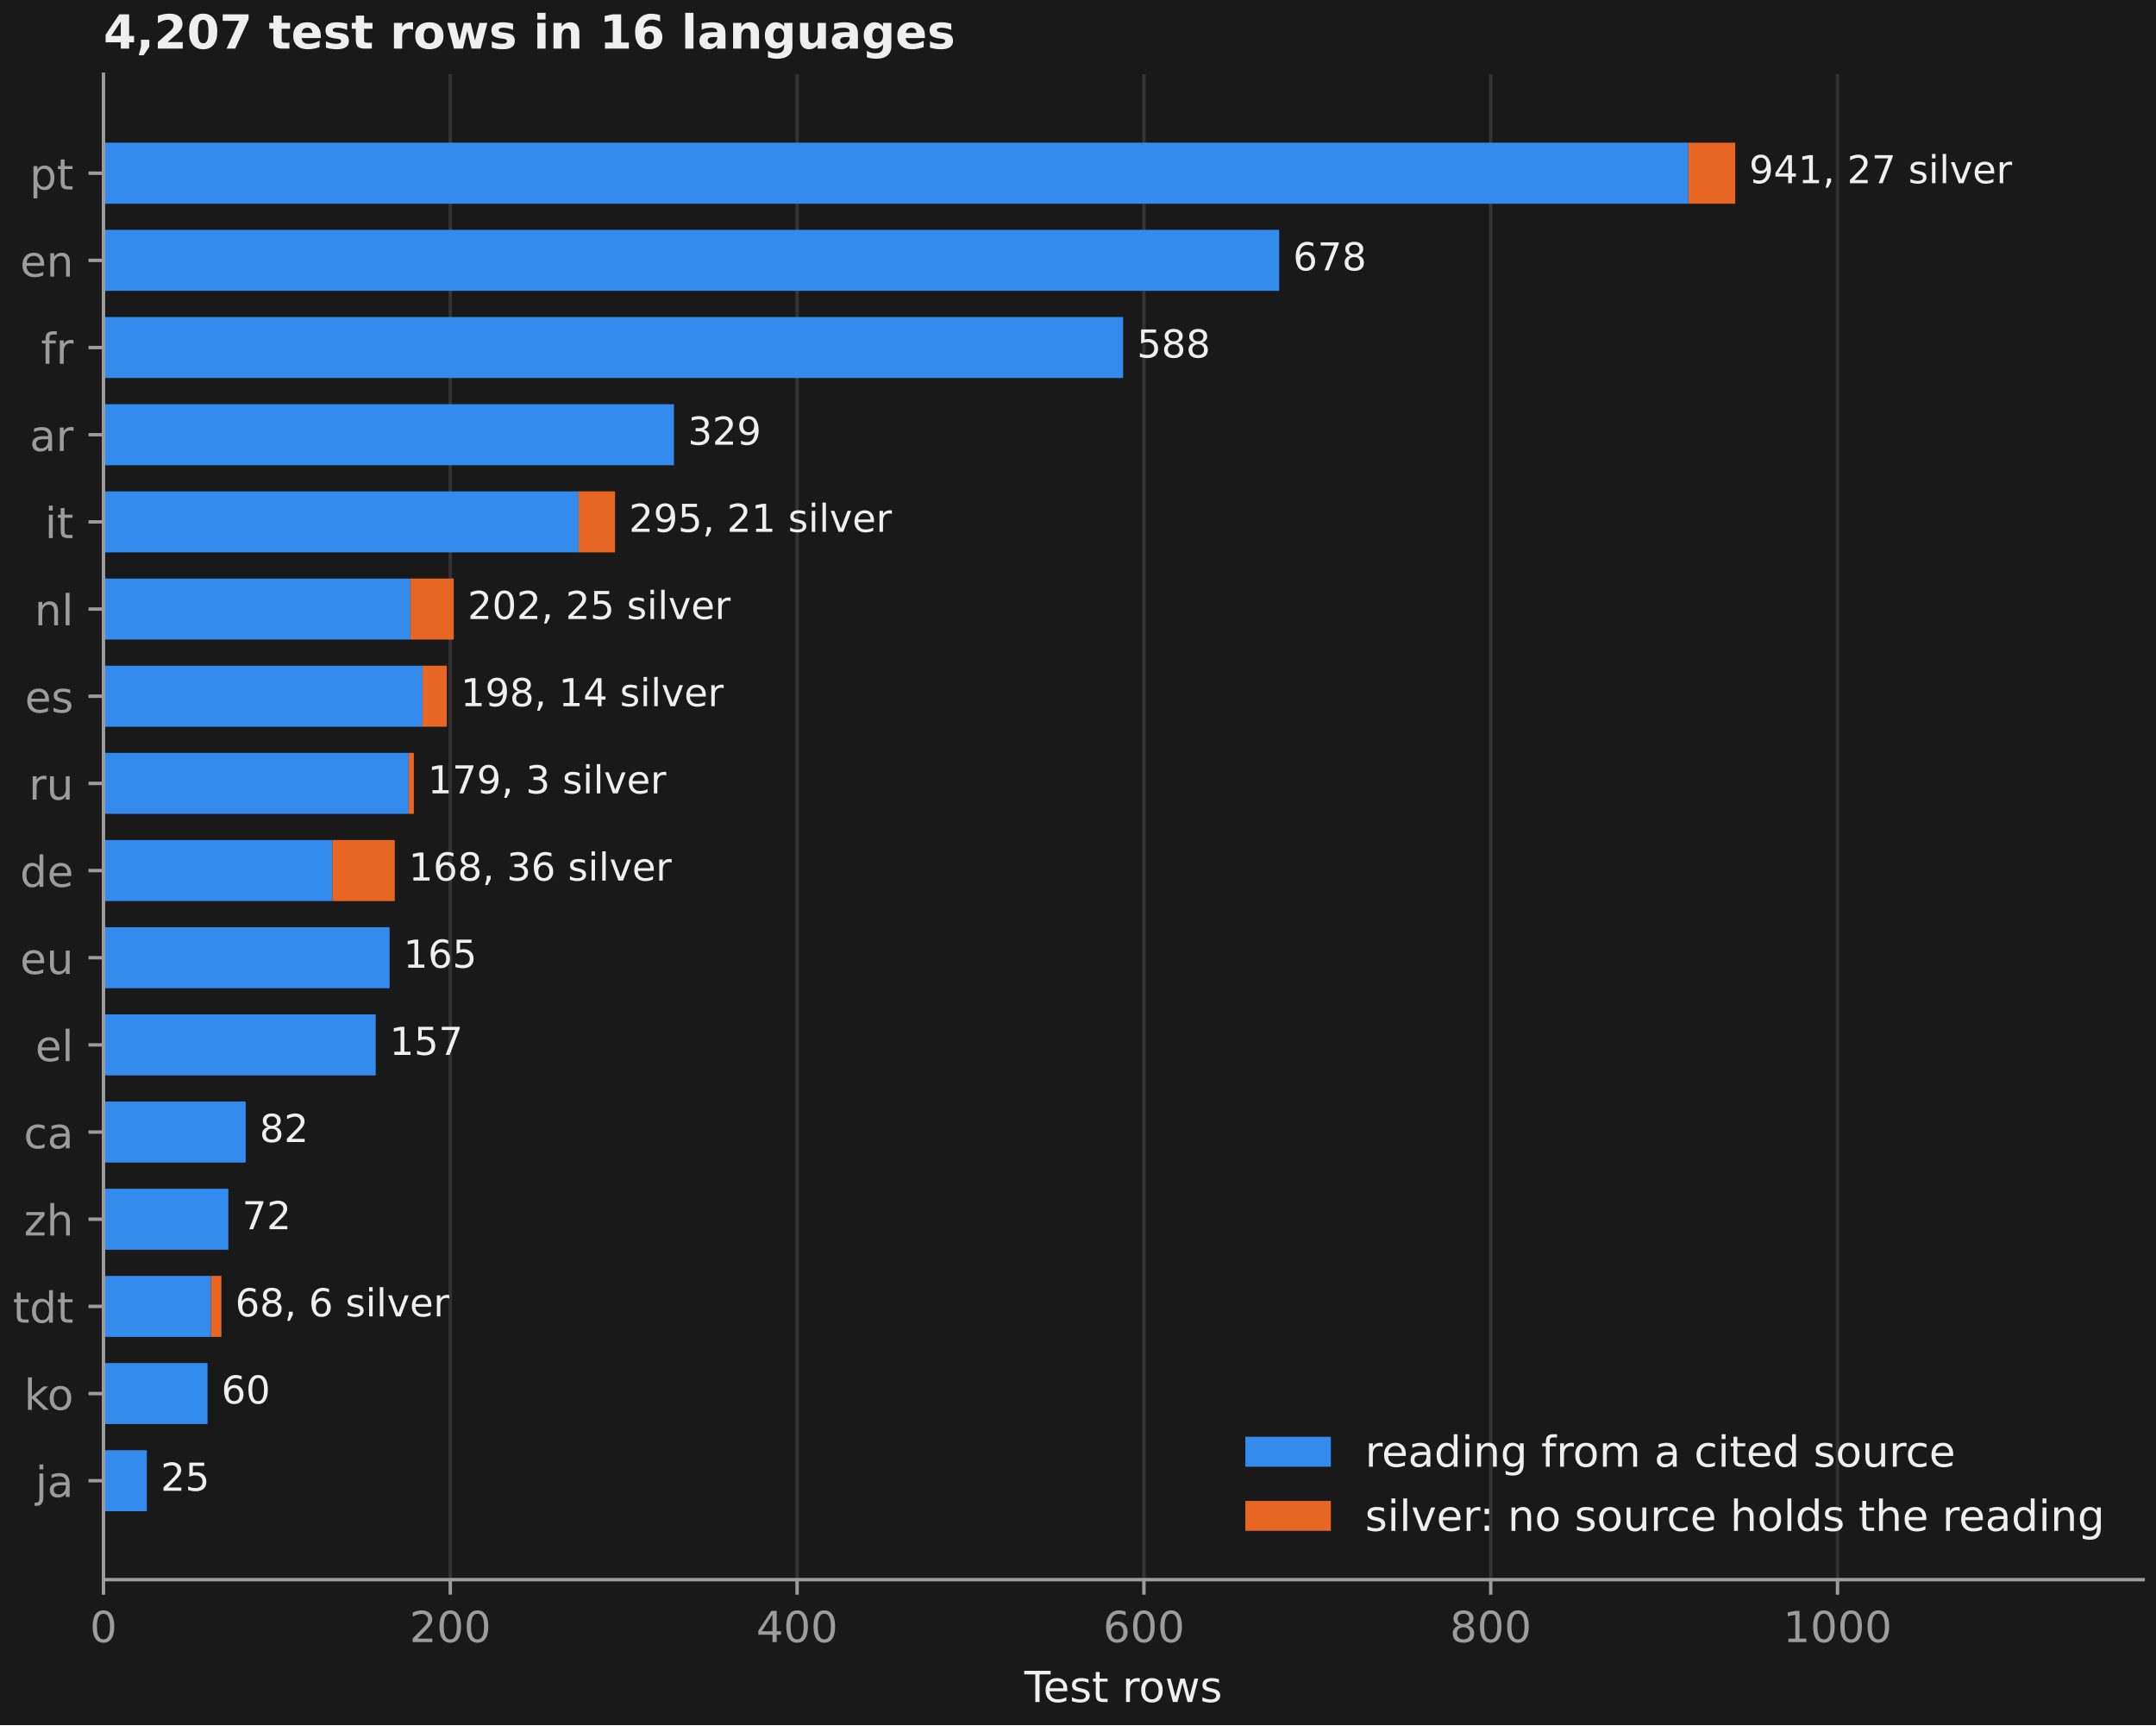
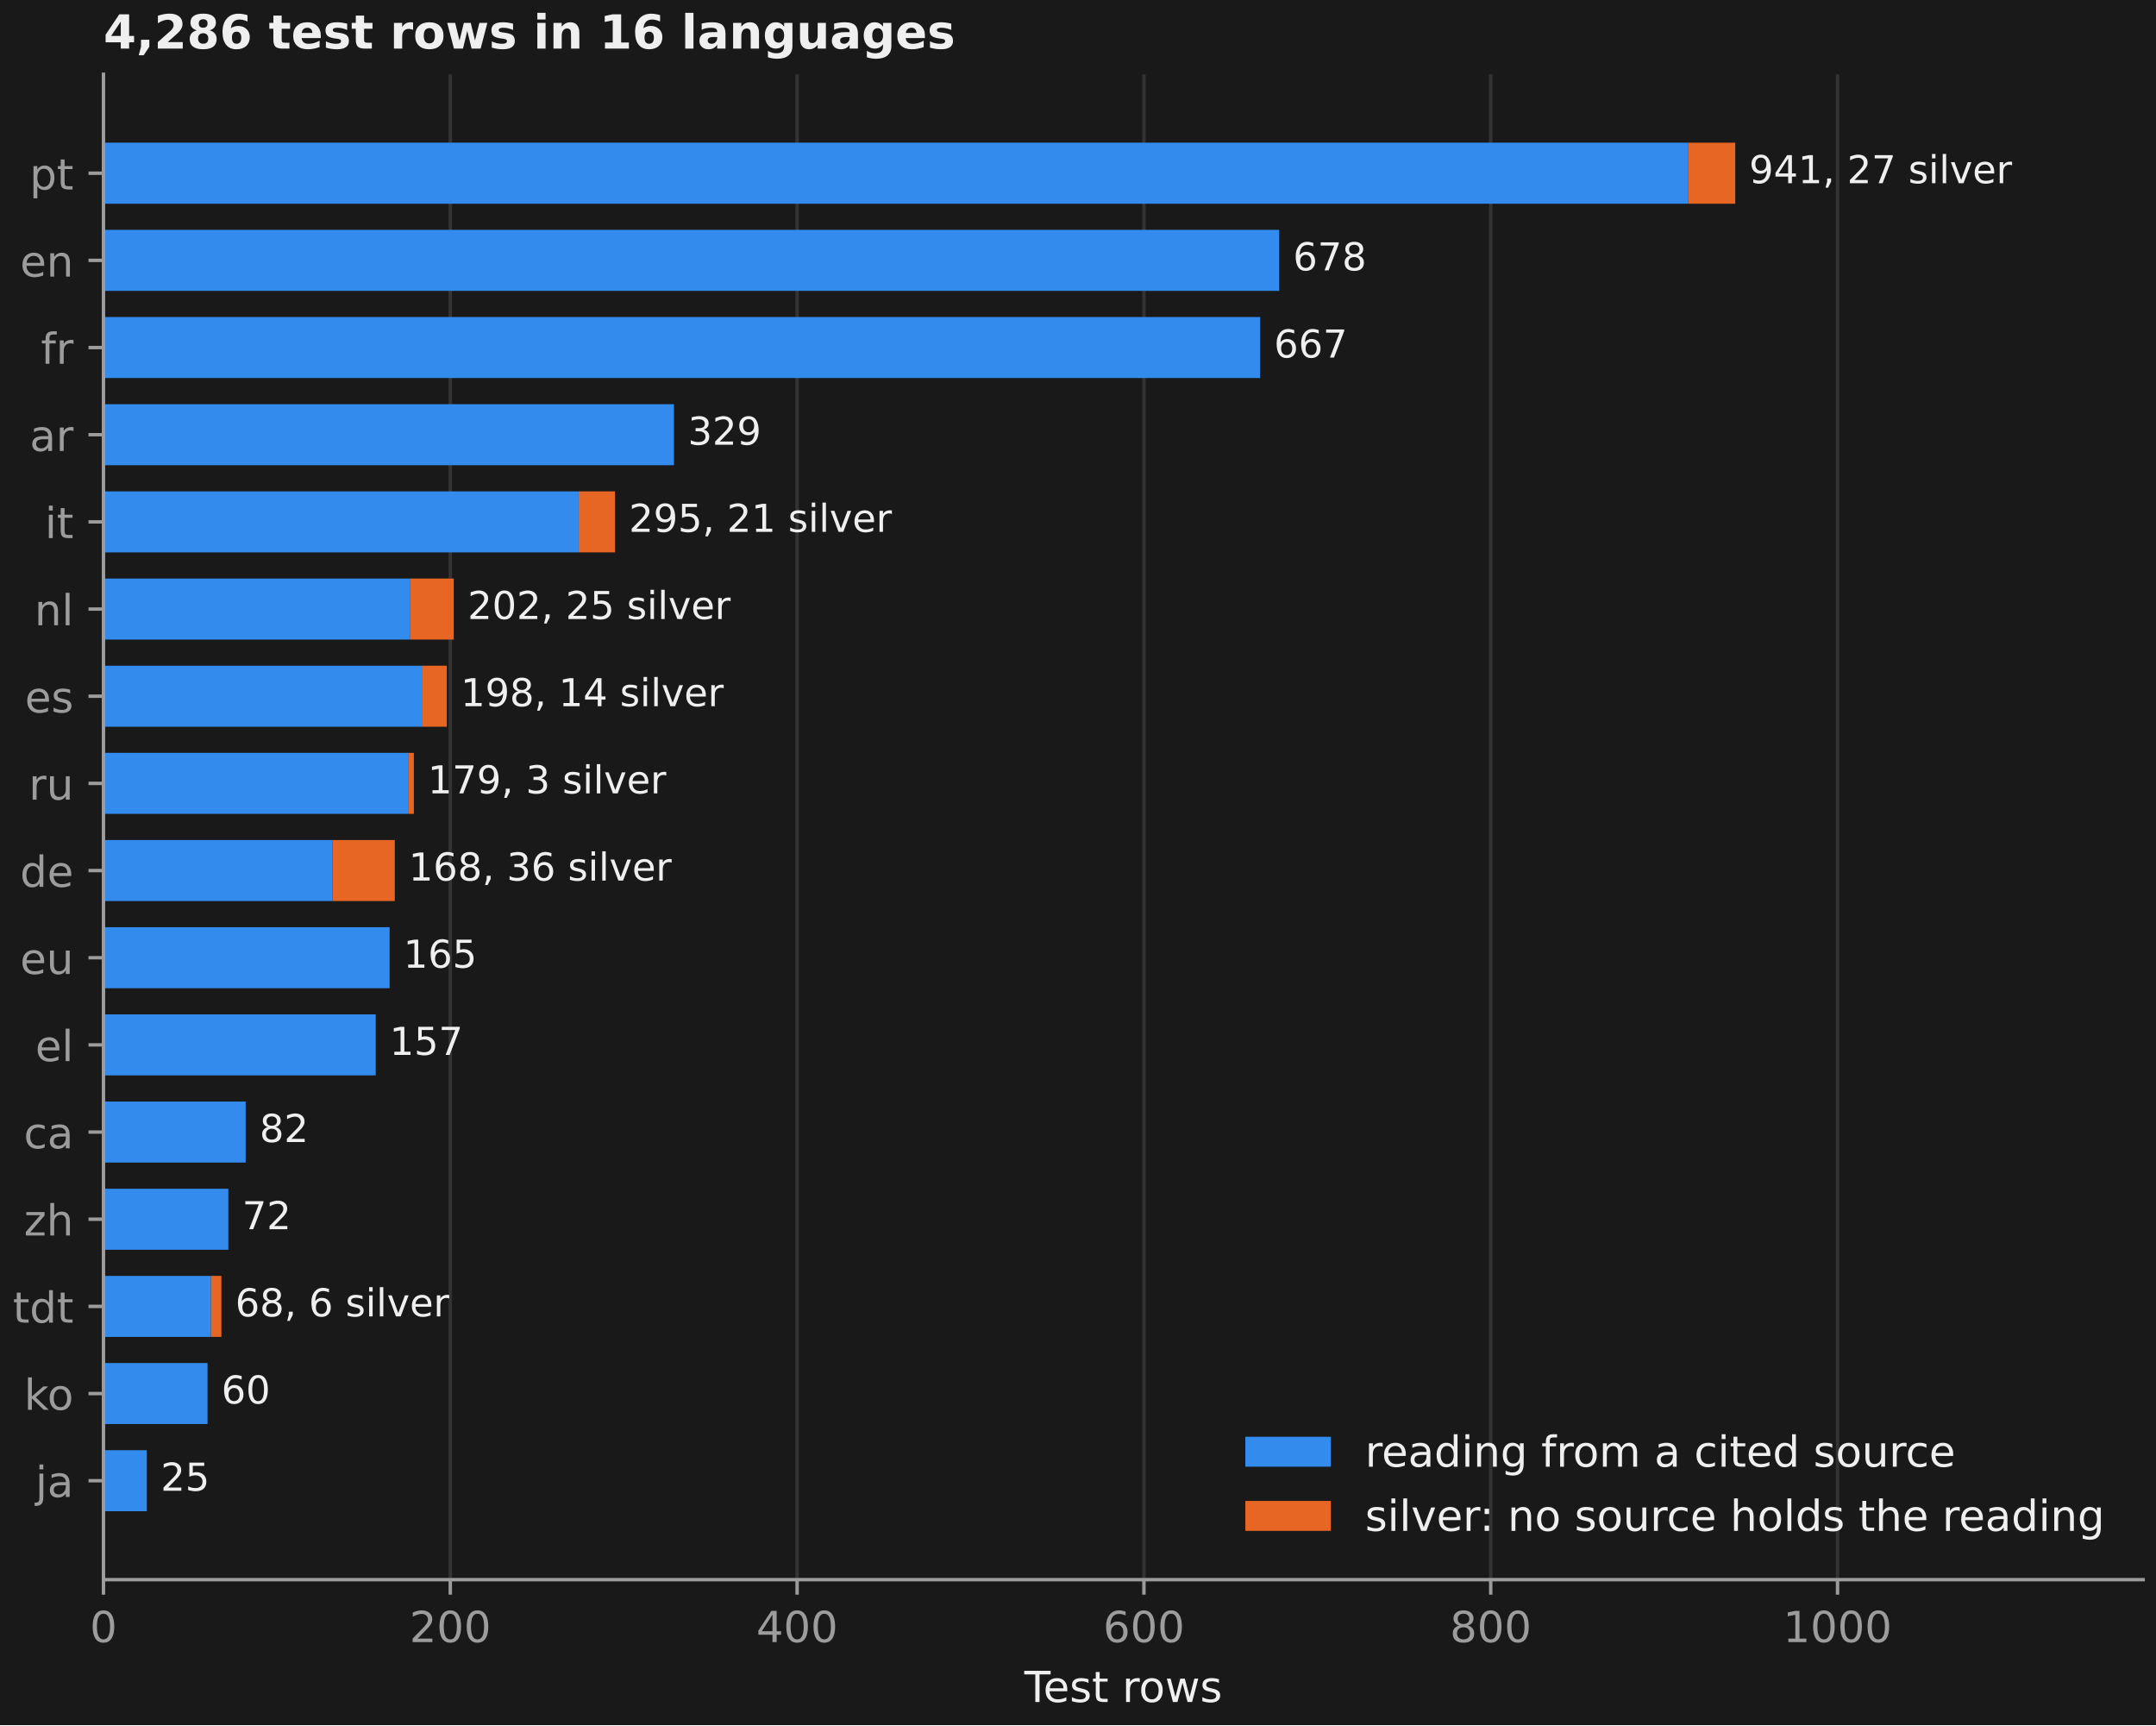
<svg xmlns="http://www.w3.org/2000/svg" xmlns:xlink="http://www.w3.org/1999/xlink" width="504pt" height="403.2pt" viewBox="0 0 504 403.2" version="1.1">
  <defs>
    <style type="text/css">*{stroke-linejoin: round; stroke-linecap: butt}</style>
  </defs>
  <g id="figure_1">
    <g id="patch_1">
      <path d="M 0 403.2  L 504 403.2  L 504 0  L 0 0  z " style="fill: #191919" />
    </g>
    <g id="axes_1">
      <g id="patch_2">
        <path d="M 24.189 369.2  L 501 369.2  L 501 17.359  L 24.189 17.359  z " style="fill: #191919" />
      </g>
      <g id="matplotlib.axis_1">
        <g id="xtick_1">
          <g id="line2d_1">
            <path d="M 24.189 369.2  L 24.189 17.359  " clip-path="url(#paf723ce318)" style="fill: none; stroke: #333333; stroke-width: 0.8; stroke-linecap: square" />
          </g>
          <g id="line2d_2">
            <defs>
              <path id="mc3cc2e16f8" d="M 0 0  L 0 3.5  " style="stroke: #9c9c9c; stroke-width: 0.8" />
            </defs>
            <g>
              <use xlink:href="#mc3cc2e16f8" x="24.189" y="369.2" style="fill: #9c9c9c; stroke: #9c9c9c; stroke-width: 0.8" />
            </g>
          </g>
          <g id="text_1">
            <text style="font-size: 10px; font-family: 'DejaVu Sans', 'Bitstream Vera Sans', 'Computer Modern Sans Serif', 'Lucida Grande', 'Verdana', 'Geneva', 'Lucid', 'Arial', 'Helvetica', 'Avant Garde', sans-serif; text-anchor: middle; fill: #9c9c9c" x="24.189" y="383.797" transform="rotate(-0 24.1893 383.7974)">0</text>
          </g>
        </g>
        <g id="xtick_2">
          <g id="line2d_3">
            <path d="M 105.262 369.2  L 105.262 17.359  " clip-path="url(#paf723ce318)" style="fill: none; stroke: #333333; stroke-width: 0.8; stroke-linecap: square" />
          </g>
          <g id="line2d_4">
            <g>
              <use xlink:href="#mc3cc2e16f8" x="105.262" y="369.2" style="fill: #9c9c9c; stroke: #9c9c9c; stroke-width: 0.8" />
            </g>
          </g>
          <g id="text_2">
            <text style="font-size: 10px; font-family: 'DejaVu Sans', 'Bitstream Vera Sans', 'Computer Modern Sans Serif', 'Lucida Grande', 'Verdana', 'Geneva', 'Lucid', 'Arial', 'Helvetica', 'Avant Garde', sans-serif; text-anchor: middle; fill: #9c9c9c" x="105.262" y="383.797" transform="rotate(-0 105.2623 383.7974)">200</text>
          </g>
        </g>
        <g id="xtick_3">
          <g id="line2d_5">
            <path d="M 186.335 369.2  L 186.335 17.359  " clip-path="url(#paf723ce318)" style="fill: none; stroke: #333333; stroke-width: 0.8; stroke-linecap: square" />
          </g>
          <g id="line2d_6">
            <g>
              <use xlink:href="#mc3cc2e16f8" x="186.335" y="369.2" style="fill: #9c9c9c; stroke: #9c9c9c; stroke-width: 0.8" />
            </g>
          </g>
          <g id="text_3">
            <text style="font-size: 10px; font-family: 'DejaVu Sans', 'Bitstream Vera Sans', 'Computer Modern Sans Serif', 'Lucida Grande', 'Verdana', 'Geneva', 'Lucid', 'Arial', 'Helvetica', 'Avant Garde', sans-serif; text-anchor: middle; fill: #9c9c9c" x="186.335" y="383.797" transform="rotate(-0 186.3353 383.7974)">400</text>
          </g>
        </g>
        <g id="xtick_4">
          <g id="line2d_7">
            <path d="M 267.408 369.2  L 267.408 17.359  " clip-path="url(#paf723ce318)" style="fill: none; stroke: #333333; stroke-width: 0.8; stroke-linecap: square" />
          </g>
          <g id="line2d_8">
            <g>
              <use xlink:href="#mc3cc2e16f8" x="267.408" y="369.2" style="fill: #9c9c9c; stroke: #9c9c9c; stroke-width: 0.8" />
            </g>
          </g>
          <g id="text_4">
            <text style="font-size: 10px; font-family: 'DejaVu Sans', 'Bitstream Vera Sans', 'Computer Modern Sans Serif', 'Lucida Grande', 'Verdana', 'Geneva', 'Lucid', 'Arial', 'Helvetica', 'Avant Garde', sans-serif; text-anchor: middle; fill: #9c9c9c" x="267.408" y="383.797" transform="rotate(-0 267.4082 383.7974)">600</text>
          </g>
        </g>
        <g id="xtick_5">
          <g id="line2d_9">
            <path d="M 348.481 369.2  L 348.481 17.359  " clip-path="url(#paf723ce318)" style="fill: none; stroke: #333333; stroke-width: 0.8; stroke-linecap: square" />
          </g>
          <g id="line2d_10">
            <g>
              <use xlink:href="#mc3cc2e16f8" x="348.481" y="369.2" style="fill: #9c9c9c; stroke: #9c9c9c; stroke-width: 0.8" />
            </g>
          </g>
          <g id="text_5">
            <text style="font-size: 10px; font-family: 'DejaVu Sans', 'Bitstream Vera Sans', 'Computer Modern Sans Serif', 'Lucida Grande', 'Verdana', 'Geneva', 'Lucid', 'Arial', 'Helvetica', 'Avant Garde', sans-serif; text-anchor: middle; fill: #9c9c9c" x="348.481" y="383.797" transform="rotate(-0 348.4812 383.7974)">800</text>
          </g>
        </g>
        <g id="xtick_6">
          <g id="line2d_11">
            <path d="M 429.554 369.2  L 429.554 17.359  " clip-path="url(#paf723ce318)" style="fill: none; stroke: #333333; stroke-width: 0.8; stroke-linecap: square" />
          </g>
          <g id="line2d_12">
            <g>
              <use xlink:href="#mc3cc2e16f8" x="429.554" y="369.2" style="fill: #9c9c9c; stroke: #9c9c9c; stroke-width: 0.8" />
            </g>
          </g>
          <g id="text_6">
            <text style="font-size: 10px; font-family: 'DejaVu Sans', 'Bitstream Vera Sans', 'Computer Modern Sans Serif', 'Lucida Grande', 'Verdana', 'Geneva', 'Lucid', 'Arial', 'Helvetica', 'Avant Garde', sans-serif; text-anchor: middle; fill: #9c9c9c" x="429.554" y="383.797" transform="rotate(-0 429.5542 383.7974)">1000</text>
          </g>
        </g>
        <g id="text_7">
          <text style="font-size: 10px; font-family: 'DejaVu Sans', 'Bitstream Vera Sans', 'Computer Modern Sans Serif', 'Lucida Grande', 'Verdana', 'Geneva', 'Lucid', 'Arial', 'Helvetica', 'Avant Garde', sans-serif; text-anchor: middle; fill: #efefef" x="262.595" y="397.797" transform="rotate(-0 262.5945 397.7974)">Test rows</text>
        </g>
      </g>
      <g id="matplotlib.axis_2">
        <g id="ytick_1">
          <g id="line2d_13">
            <defs>
              <path id="m61c7a5ba7b" d="M 0 0  L -3.5 0  " style="stroke: #9c9c9c; stroke-width: 0.8" />
            </defs>
            <g>
              <use xlink:href="#m61c7a5ba7b" x="24.189" y="346.076" style="fill: #9c9c9c; stroke: #9c9c9c; stroke-width: 0.8" />
            </g>
          </g>
          <g id="text_8">
            <text style="font-size: 10px; font-family: 'DejaVu Sans', 'Bitstream Vera Sans', 'Computer Modern Sans Serif', 'Lucida Grande', 'Verdana', 'Geneva', 'Lucid', 'Arial', 'Helvetica', 'Avant Garde', sans-serif; text-anchor: end; fill: #9c9c9c" x="17.189" y="349.876" transform="rotate(-0 17.1893 349.8757)">ja</text>
          </g>
        </g>
        <g id="ytick_2">
          <g id="line2d_14">
            <g>
              <use xlink:href="#m61c7a5ba7b" x="24.189" y="325.703" style="fill: #9c9c9c; stroke: #9c9c9c; stroke-width: 0.8" />
            </g>
          </g>
          <g id="text_9">
            <text style="font-size: 10px; font-family: 'DejaVu Sans', 'Bitstream Vera Sans', 'Computer Modern Sans Serif', 'Lucida Grande', 'Verdana', 'Geneva', 'Lucid', 'Arial', 'Helvetica', 'Avant Garde', sans-serif; text-anchor: end; fill: #9c9c9c" x="17.189" y="329.503" transform="rotate(-0 17.1893 329.5027)">ko</text>
          </g>
        </g>
        <g id="ytick_3">
          <g id="line2d_15">
            <g>
              <use xlink:href="#m61c7a5ba7b" x="24.189" y="305.33" style="fill: #9c9c9c; stroke: #9c9c9c; stroke-width: 0.8" />
            </g>
          </g>
          <g id="text_10">
            <text style="font-size: 10px; font-family: 'DejaVu Sans', 'Bitstream Vera Sans', 'Computer Modern Sans Serif', 'Lucida Grande', 'Verdana', 'Geneva', 'Lucid', 'Arial', 'Helvetica', 'Avant Garde', sans-serif; text-anchor: end; fill: #9c9c9c" x="17.189" y="309.13" transform="rotate(-0 17.1893 309.1297)">tdt</text>
          </g>
        </g>
        <g id="ytick_4">
          <g id="line2d_16">
            <g>
              <use xlink:href="#m61c7a5ba7b" x="24.189" y="284.958" style="fill: #9c9c9c; stroke: #9c9c9c; stroke-width: 0.8" />
            </g>
          </g>
          <g id="text_11">
            <text style="font-size: 10px; font-family: 'DejaVu Sans', 'Bitstream Vera Sans', 'Computer Modern Sans Serif', 'Lucida Grande', 'Verdana', 'Geneva', 'Lucid', 'Arial', 'Helvetica', 'Avant Garde', sans-serif; text-anchor: end; fill: #9c9c9c" x="17.189" y="288.757" transform="rotate(-0 17.1893 288.7567)">zh</text>
          </g>
        </g>
        <g id="ytick_5">
          <g id="line2d_17">
            <g>
              <use xlink:href="#m61c7a5ba7b" x="24.189" y="264.585" style="fill: #9c9c9c; stroke: #9c9c9c; stroke-width: 0.8" />
            </g>
          </g>
          <g id="text_12">
            <text style="font-size: 10px; font-family: 'DejaVu Sans', 'Bitstream Vera Sans', 'Computer Modern Sans Serif', 'Lucida Grande', 'Verdana', 'Geneva', 'Lucid', 'Arial', 'Helvetica', 'Avant Garde', sans-serif; text-anchor: end; fill: #9c9c9c" x="17.189" y="268.383" transform="rotate(-0 17.1893 268.3834)">ca</text>
          </g>
        </g>
        <g id="ytick_6">
          <g id="line2d_18">
            <g>
              <use xlink:href="#m61c7a5ba7b" x="24.189" y="244.212" style="fill: #9c9c9c; stroke: #9c9c9c; stroke-width: 0.8" />
            </g>
          </g>
          <g id="text_13">
            <text style="font-size: 10px; font-family: 'DejaVu Sans', 'Bitstream Vera Sans', 'Computer Modern Sans Serif', 'Lucida Grande', 'Verdana', 'Geneva', 'Lucid', 'Arial', 'Helvetica', 'Avant Garde', sans-serif; text-anchor: end; fill: #9c9c9c" x="17.189" y="248.011" transform="rotate(-0 17.1893 248.0108)">el</text>
          </g>
        </g>
        <g id="ytick_7">
          <g id="line2d_19">
            <g>
              <use xlink:href="#m61c7a5ba7b" x="24.189" y="223.839" style="fill: #9c9c9c; stroke: #9c9c9c; stroke-width: 0.8" />
            </g>
          </g>
          <g id="text_14">
            <text style="font-size: 10px; font-family: 'DejaVu Sans', 'Bitstream Vera Sans', 'Computer Modern Sans Serif', 'Lucida Grande', 'Verdana', 'Geneva', 'Lucid', 'Arial', 'Helvetica', 'Avant Garde', sans-serif; text-anchor: end; fill: #9c9c9c" x="17.189" y="227.637" transform="rotate(-0 17.1893 227.6374)">eu</text>
          </g>
        </g>
        <g id="ytick_8">
          <g id="line2d_20">
            <g>
              <use xlink:href="#m61c7a5ba7b" x="24.189" y="203.466" style="fill: #9c9c9c; stroke: #9c9c9c; stroke-width: 0.8" />
            </g>
          </g>
          <g id="text_15">
            <text style="font-size: 10px; font-family: 'DejaVu Sans', 'Bitstream Vera Sans', 'Computer Modern Sans Serif', 'Lucida Grande', 'Verdana', 'Geneva', 'Lucid', 'Arial', 'Helvetica', 'Avant Garde', sans-serif; text-anchor: end; fill: #9c9c9c" x="17.189" y="207.265" transform="rotate(-0 17.1893 207.2648)">de</text>
          </g>
        </g>
        <g id="ytick_9">
          <g id="line2d_21">
            <g>
              <use xlink:href="#m61c7a5ba7b" x="24.189" y="183.093" style="fill: #9c9c9c; stroke: #9c9c9c; stroke-width: 0.8" />
            </g>
          </g>
          <g id="text_16">
            <text style="font-size: 10px; font-family: 'DejaVu Sans', 'Bitstream Vera Sans', 'Computer Modern Sans Serif', 'Lucida Grande', 'Verdana', 'Geneva', 'Lucid', 'Arial', 'Helvetica', 'Avant Garde', sans-serif; text-anchor: end; fill: #9c9c9c" x="17.189" y="186.891" transform="rotate(-0 17.1893 186.8915)">ru</text>
          </g>
        </g>
        <g id="ytick_10">
          <g id="line2d_22">
            <g>
              <use xlink:href="#m61c7a5ba7b" x="24.189" y="162.72" style="fill: #9c9c9c; stroke: #9c9c9c; stroke-width: 0.8" />
            </g>
          </g>
          <g id="text_17">
            <text style="font-size: 10px; font-family: 'DejaVu Sans', 'Bitstream Vera Sans', 'Computer Modern Sans Serif', 'Lucida Grande', 'Verdana', 'Geneva', 'Lucid', 'Arial', 'Helvetica', 'Avant Garde', sans-serif; text-anchor: end; fill: #9c9c9c" x="17.189" y="166.519" transform="rotate(-0 17.1893 166.5185)">es</text>
          </g>
        </g>
        <g id="ytick_11">
          <g id="line2d_23">
            <g>
              <use xlink:href="#m61c7a5ba7b" x="24.189" y="142.347" style="fill: #9c9c9c; stroke: #9c9c9c; stroke-width: 0.8" />
            </g>
          </g>
          <g id="text_18">
            <text style="font-size: 10px; font-family: 'DejaVu Sans', 'Bitstream Vera Sans', 'Computer Modern Sans Serif', 'Lucida Grande', 'Verdana', 'Geneva', 'Lucid', 'Arial', 'Helvetica', 'Avant Garde', sans-serif; text-anchor: end; fill: #9c9c9c" x="17.189" y="146.146" transform="rotate(-0 17.1893 146.1459)">nl</text>
          </g>
        </g>
        <g id="ytick_12">
          <g id="line2d_24">
            <g>
              <use xlink:href="#m61c7a5ba7b" x="24.189" y="121.974" style="fill: #9c9c9c; stroke: #9c9c9c; stroke-width: 0.8" />
            </g>
          </g>
          <g id="text_19">
            <text style="font-size: 10px; font-family: 'DejaVu Sans', 'Bitstream Vera Sans', 'Computer Modern Sans Serif', 'Lucida Grande', 'Verdana', 'Geneva', 'Lucid', 'Arial', 'Helvetica', 'Avant Garde', sans-serif; text-anchor: end; fill: #9c9c9c" x="17.189" y="125.773" transform="rotate(-0 17.1893 125.773)">it</text>
          </g>
        </g>
        <g id="ytick_13">
          <g id="line2d_25">
            <g>
              <use xlink:href="#m61c7a5ba7b" x="24.189" y="101.601" style="fill: #9c9c9c; stroke: #9c9c9c; stroke-width: 0.8" />
            </g>
          </g>
          <g id="text_20">
            <text style="font-size: 10px; font-family: 'DejaVu Sans', 'Bitstream Vera Sans', 'Computer Modern Sans Serif', 'Lucida Grande', 'Verdana', 'Geneva', 'Lucid', 'Arial', 'Helvetica', 'Avant Garde', sans-serif; text-anchor: end; fill: #9c9c9c" x="17.189" y="105.4" transform="rotate(-0 17.1893 105.3996)">ar</text>
          </g>
        </g>
        <g id="ytick_14">
          <g id="line2d_26">
            <g>
              <use xlink:href="#m61c7a5ba7b" x="24.189" y="81.228" style="fill: #9c9c9c; stroke: #9c9c9c; stroke-width: 0.8" />
            </g>
          </g>
          <g id="text_21">
            <text style="font-size: 10px; font-family: 'DejaVu Sans', 'Bitstream Vera Sans', 'Computer Modern Sans Serif', 'Lucida Grande', 'Verdana', 'Geneva', 'Lucid', 'Arial', 'Helvetica', 'Avant Garde', sans-serif; text-anchor: end; fill: #9c9c9c" x="17.189" y="85.027" transform="rotate(-0 17.1893 85.02701)">fr</text>
          </g>
        </g>
        <g id="ytick_15">
          <g id="line2d_27">
            <g>
              <use xlink:href="#m61c7a5ba7b" x="24.189" y="60.855" style="fill: #9c9c9c; stroke: #9c9c9c; stroke-width: 0.8" />
            </g>
          </g>
          <g id="text_22">
            <text style="font-size: 10px; font-family: 'DejaVu Sans', 'Bitstream Vera Sans', 'Computer Modern Sans Serif', 'Lucida Grande', 'Verdana', 'Geneva', 'Lucid', 'Arial', 'Helvetica', 'Avant Garde', sans-serif; text-anchor: end; fill: #9c9c9c" x="17.189" y="64.654" transform="rotate(-0 17.1893 64.65365)">en</text>
          </g>
        </g>
        <g id="ytick_16">
          <g id="line2d_28">
            <g>
              <use xlink:href="#m61c7a5ba7b" x="24.189" y="40.482" style="fill: #9c9c9c; stroke: #9c9c9c; stroke-width: 0.8" />
            </g>
          </g>
          <g id="text_23">
            <text style="font-size: 10px; font-family: 'DejaVu Sans', 'Bitstream Vera Sans', 'Computer Modern Sans Serif', 'Lucida Grande', 'Verdana', 'Geneva', 'Lucid', 'Arial', 'Helvetica', 'Avant Garde', sans-serif; text-anchor: end; fill: #9c9c9c" x="17.189" y="44.281" transform="rotate(-0 17.1893 44.28067)">pt</text>
          </g>
        </g>
      </g>
      <g id="patch_3">
        <path d="M 24.189 353.207  L 34.323 353.207  L 34.323 338.946  L 24.189 338.946  z " clip-path="url(#paf723ce318)" style="fill: #338ced" />
      </g>
      <g id="patch_4">
        <path d="M 24.189 332.834  L 48.511 332.834  L 48.511 318.573  L 24.189 318.573  z " clip-path="url(#paf723ce318)" style="fill: #338ced" />
      </g>
      <g id="patch_5">
        <path d="M 24.189 312.461  L 49.322 312.461  L 49.322 298.2  L 24.189 298.2  z " clip-path="url(#paf723ce318)" style="fill: #338ced" />
      </g>
      <g id="patch_6">
        <path d="M 24.189 292.088  L 53.376 292.088  L 53.376 277.827  L 24.189 277.827  z " clip-path="url(#paf723ce318)" style="fill: #338ced" />
      </g>
      <g id="patch_7">
        <path d="M 24.189 271.715  L 57.429 271.715  L 57.429 257.454  L 24.189 257.454  z " clip-path="url(#paf723ce318)" style="fill: #338ced" />
      </g>
      <g id="patch_8">
        <path d="M 24.189 251.342  L 87.832 251.342  L 87.832 237.081  L 24.189 237.081  z " clip-path="url(#paf723ce318)" style="fill: #338ced" />
      </g>
      <g id="patch_9">
        <path d="M 24.189 230.969  L 91.075 230.969  L 91.075 216.708  L 24.189 216.708  z " clip-path="url(#paf723ce318)" style="fill: #338ced" />
      </g>
      <g id="patch_10">
        <path d="M 24.189 210.596  L 77.697 210.596  L 77.697 196.335  L 24.189 196.335  z " clip-path="url(#paf723ce318)" style="fill: #338ced" />
      </g>
      <g id="patch_11">
        <path d="M 24.189 190.223  L 95.534 190.223  L 95.534 175.962  L 24.189 175.962  z " clip-path="url(#paf723ce318)" style="fill: #338ced" />
      </g>
      <g id="patch_12">
        <path d="M 24.189 169.85  L 98.776 169.85  L 98.776 155.589  L 24.189 155.589  z " clip-path="url(#paf723ce318)" style="fill: #338ced" />
      </g>
      <g id="patch_13">
        <path d="M 24.189 149.477  L 95.939 149.477  L 95.939 135.216  L 24.189 135.216  z " clip-path="url(#paf723ce318)" style="fill: #338ced" />
      </g>
      <g id="patch_14">
        <path d="M 24.189 129.104  L 135.259 129.104  L 135.259 114.843  L 24.189 114.843  z " clip-path="url(#paf723ce318)" style="fill: #338ced" />
      </g>
      <g id="patch_15">
        <path d="M 24.189 108.731  L 157.554 108.731  L 157.554 94.47  L 24.189 94.47  z " clip-path="url(#paf723ce318)" style="fill: #338ced" />
      </g>
      <g id="patch_16">
-         <path d="M 24.189 88.358  L 262.544 88.358  L 262.544 74.097  L 24.189 74.097  z " clip-path="url(#paf723ce318)" style="fill: #338ced" />
+         <path d="M 24.189 88.358  L 294.568 88.358  L 294.568 74.097  L 24.189 74.097  z " clip-path="url(#paf723ce318)" style="fill: #338ced" />
      </g>
      <g id="patch_17">
        <path d="M 24.189 67.985  L 299.027 67.985  L 299.027 53.724  L 24.189 53.724  z " clip-path="url(#paf723ce318)" style="fill: #338ced" />
      </g>
      <g id="patch_18">
        <path d="M 24.189 47.612  L 394.693 47.612  L 394.693 33.351  L 24.189 33.351  z " clip-path="url(#paf723ce318)" style="fill: #338ced" />
      </g>
      <g id="patch_19">
        <path d="M 34.323 353.207  L 34.323 353.207  L 34.323 338.946  L 34.323 338.946  z " clip-path="url(#paf723ce318)" style="fill: #e76624" />
      </g>
      <g id="patch_20">
        <path d="M 48.511 332.834  L 48.511 332.834  L 48.511 318.573  L 48.511 318.573  z " clip-path="url(#paf723ce318)" style="fill: #e76624" />
      </g>
      <g id="patch_21">
        <path d="M 49.322 312.461  L 51.754 312.461  L 51.754 298.2  L 49.322 298.2  z " clip-path="url(#paf723ce318)" style="fill: #e76624" />
      </g>
      <g id="patch_22">
        <path d="M 53.376 292.088  L 53.376 292.088  L 53.376 277.827  L 53.376 277.827  z " clip-path="url(#paf723ce318)" style="fill: #e76624" />
      </g>
      <g id="patch_23">
        <path d="M 57.429 271.715  L 57.429 271.715  L 57.429 257.454  L 57.429 257.454  z " clip-path="url(#paf723ce318)" style="fill: #e76624" />
      </g>
      <g id="patch_24">
        <path d="M 87.832 251.342  L 87.832 251.342  L 87.832 237.081  L 87.832 237.081  z " clip-path="url(#paf723ce318)" style="fill: #e76624" />
      </g>
      <g id="patch_25">
        <path d="M 91.075 230.969  L 91.075 230.969  L 91.075 216.708  L 91.075 216.708  z " clip-path="url(#paf723ce318)" style="fill: #e76624" />
      </g>
      <g id="patch_26">
        <path d="M 77.697 210.596  L 92.291 210.596  L 92.291 196.335  L 77.697 196.335  z " clip-path="url(#paf723ce318)" style="fill: #e76624" />
      </g>
      <g id="patch_27">
        <path d="M 95.534 190.223  L 96.75 190.223  L 96.75 175.962  L 95.534 175.962  z " clip-path="url(#paf723ce318)" style="fill: #e76624" />
      </g>
      <g id="patch_28">
        <path d="M 98.776 169.85  L 104.452 169.85  L 104.452 155.589  L 98.776 155.589  z " clip-path="url(#paf723ce318)" style="fill: #e76624" />
      </g>
      <g id="patch_29">
        <path d="M 95.939 149.477  L 106.073 149.477  L 106.073 135.216  L 95.939 135.216  z " clip-path="url(#paf723ce318)" style="fill: #e76624" />
      </g>
      <g id="patch_30">
        <path d="M 135.259 129.104  L 143.772 129.104  L 143.772 114.843  L 135.259 114.843  z " clip-path="url(#paf723ce318)" style="fill: #e76624" />
      </g>
      <g id="patch_31">
        <path d="M 157.554 108.731  L 157.554 108.731  L 157.554 94.47  L 157.554 94.47  z " clip-path="url(#paf723ce318)" style="fill: #e76624" />
      </g>
      <g id="patch_32">
-         <path d="M 262.544 88.358  L 262.544 88.358  L 262.544 74.097  L 262.544 74.097  z " clip-path="url(#paf723ce318)" style="fill: #e76624" />
+         <path d="M 294.568 88.358  L 294.568 88.358  L 294.568 74.097  L 294.568 74.097  z " clip-path="url(#paf723ce318)" style="fill: #e76624" />
      </g>
      <g id="patch_33">
        <path d="M 299.027 67.985  L 299.027 67.985  L 299.027 53.724  L 299.027 53.724  z " clip-path="url(#paf723ce318)" style="fill: #e76624" />
      </g>
      <g id="patch_34">
        <path d="M 394.693 47.612  L 405.638 47.612  L 405.638 33.351  L 394.693 33.351  z " clip-path="url(#paf723ce318)" style="fill: #e76624" />
      </g>
      <g id="patch_35">
        <path d="M 24.189 369.2  L 24.189 17.359  " style="fill: none; stroke: #9c9c9c; stroke-width: 0.8; stroke-linejoin: miter; stroke-linecap: square" />
      </g>
      <g id="patch_36">
        <path d="M 24.189 369.2  L 501 369.2  " style="fill: none; stroke: #9c9c9c; stroke-width: 0.8; stroke-linejoin: miter; stroke-linecap: square" />
      </g>
      <g id="text_24">
        <text style="font-size: 9px; font-family: 'DejaVu Sans', 'Bitstream Vera Sans', 'Computer Modern Sans Serif', 'Lucida Grande', 'Verdana', 'Geneva', 'Lucid', 'Arial', 'Helvetica', 'Avant Garde', sans-serif; text-anchor: start; fill: #efefef" x="37.566" y="348.414" transform="rotate(-0 37.56634 348.4143)">25</text>
      </g>
      <g id="text_25">
        <text style="font-size: 9px; font-family: 'DejaVu Sans', 'Bitstream Vera Sans', 'Computer Modern Sans Serif', 'Lucida Grande', 'Verdana', 'Geneva', 'Lucid', 'Arial', 'Helvetica', 'Avant Garde', sans-serif; text-anchor: start; fill: #efefef" x="51.754" y="328.041" transform="rotate(-0 51.75411 328.0414)">60</text>
      </g>
      <g id="text_26">
        <text style="font-size: 9px; font-family: 'DejaVu Sans', 'Bitstream Vera Sans', 'Computer Modern Sans Serif', 'Lucida Grande', 'Verdana', 'Geneva', 'Lucid', 'Arial', 'Helvetica', 'Avant Garde', sans-serif; text-anchor: start; fill: #efefef" x="54.997" y="307.669" transform="rotate(-0 54.99703 307.6687)">68, 6 silver</text>
      </g>
      <g id="text_27">
        <text style="font-size: 9px; font-family: 'DejaVu Sans', 'Bitstream Vera Sans', 'Computer Modern Sans Serif', 'Lucida Grande', 'Verdana', 'Geneva', 'Lucid', 'Arial', 'Helvetica', 'Avant Garde', sans-serif; text-anchor: start; fill: #efefef" x="56.618" y="287.295" transform="rotate(-0 56.61849 287.2954)">72</text>
      </g>
      <g id="text_28">
        <text style="font-size: 9px; font-family: 'DejaVu Sans', 'Bitstream Vera Sans', 'Computer Modern Sans Serif', 'Lucida Grande', 'Verdana', 'Geneva', 'Lucid', 'Arial', 'Helvetica', 'Avant Garde', sans-serif; text-anchor: start; fill: #efefef" x="60.672" y="266.922" transform="rotate(-0 60.67214 266.9224)">82</text>
      </g>
      <g id="text_29">
        <text style="font-size: 9px; font-family: 'DejaVu Sans', 'Bitstream Vera Sans', 'Computer Modern Sans Serif', 'Lucida Grande', 'Verdana', 'Geneva', 'Lucid', 'Arial', 'Helvetica', 'Avant Garde', sans-serif; text-anchor: start; fill: #efefef" x="91.075" y="246.549" transform="rotate(-0 91.07451 246.5495)">157</text>
      </g>
      <g id="text_30">
        <text style="font-size: 9px; font-family: 'DejaVu Sans', 'Bitstream Vera Sans', 'Computer Modern Sans Serif', 'Lucida Grande', 'Verdana', 'Geneva', 'Lucid', 'Arial', 'Helvetica', 'Avant Garde', sans-serif; text-anchor: start; fill: #efefef" x="94.317" y="226.176" transform="rotate(-0 94.31743 226.1765)">165</text>
      </g>
      <g id="text_31">
        <text style="font-size: 9px; font-family: 'DejaVu Sans', 'Bitstream Vera Sans', 'Computer Modern Sans Serif', 'Lucida Grande', 'Verdana', 'Geneva', 'Lucid', 'Arial', 'Helvetica', 'Avant Garde', sans-serif; text-anchor: start; fill: #efefef" x="95.534" y="205.804" transform="rotate(-0 95.53352 205.8039)">168, 36 silver</text>
      </g>
      <g id="text_32">
        <text style="font-size: 9px; font-family: 'DejaVu Sans', 'Bitstream Vera Sans', 'Computer Modern Sans Serif', 'Lucida Grande', 'Verdana', 'Geneva', 'Lucid', 'Arial', 'Helvetica', 'Avant Garde', sans-serif; text-anchor: start; fill: #efefef" x="99.993" y="185.431" transform="rotate(-0 99.99254 185.4309)">179, 3 silver</text>
      </g>
      <g id="text_33">
        <text style="font-size: 9px; font-family: 'DejaVu Sans', 'Bitstream Vera Sans', 'Computer Modern Sans Serif', 'Lucida Grande', 'Verdana', 'Geneva', 'Lucid', 'Arial', 'Helvetica', 'Avant Garde', sans-serif; text-anchor: start; fill: #efefef" x="107.694" y="165.058" transform="rotate(-0 107.6945 165.0579)">198, 14 silver</text>
      </g>
      <g id="text_34">
        <text style="font-size: 9px; font-family: 'DejaVu Sans', 'Bitstream Vera Sans', 'Computer Modern Sans Serif', 'Lucida Grande', 'Verdana', 'Geneva', 'Lucid', 'Arial', 'Helvetica', 'Avant Garde', sans-serif; text-anchor: start; fill: #efefef" x="109.316" y="144.685" transform="rotate(-0 109.3159 144.685)">202, 25 silver</text>
      </g>
      <g id="text_35">
        <text style="font-size: 9px; font-family: 'DejaVu Sans', 'Bitstream Vera Sans', 'Computer Modern Sans Serif', 'Lucida Grande', 'Verdana', 'Geneva', 'Lucid', 'Arial', 'Helvetica', 'Avant Garde', sans-serif; text-anchor: start; fill: #efefef" x="147.015" y="124.312" transform="rotate(-0 147.0149 124.312)">295, 21 silver</text>
      </g>
      <g id="text_36">
        <text style="font-size: 9px; font-family: 'DejaVu Sans', 'Bitstream Vera Sans', 'Computer Modern Sans Serif', 'Lucida Grande', 'Verdana', 'Geneva', 'Lucid', 'Arial', 'Helvetica', 'Avant Garde', sans-serif; text-anchor: start; fill: #efefef" x="160.797" y="103.939" transform="rotate(-0 160.7973 103.9387)">329</text>
      </g>
      <g id="text_37">
-         <text style="font-size: 9px; font-family: 'DejaVu Sans', 'Bitstream Vera Sans', 'Computer Modern Sans Serif', 'Lucida Grande', 'Verdana', 'Geneva', 'Lucid', 'Arial', 'Helvetica', 'Avant Garde', sans-serif; text-anchor: start; fill: #efefef" x="265.787" y="83.566" transform="rotate(-0 265.7868 83.56568)">588</text>
+         <text style="font-size: 9px; font-family: 'DejaVu Sans', 'Bitstream Vera Sans', 'Computer Modern Sans Serif', 'Lucida Grande', 'Verdana', 'Geneva', 'Lucid', 'Arial', 'Helvetica', 'Avant Garde', sans-serif; text-anchor: start; fill: #efefef" x="297.811" y="83.566" transform="rotate(-0 297.8106 83.56568)">667</text>
      </g>
      <g id="text_38">
        <text style="font-size: 9px; font-family: 'DejaVu Sans', 'Bitstream Vera Sans', 'Computer Modern Sans Serif', 'Lucida Grande', 'Verdana', 'Geneva', 'Lucid', 'Arial', 'Helvetica', 'Avant Garde', sans-serif; text-anchor: start; fill: #efefef" x="302.27" y="63.193" transform="rotate(-0 302.2696 63.19271)">678</text>
      </g>
      <g id="text_39">
        <text style="font-size: 9px; font-family: 'DejaVu Sans', 'Bitstream Vera Sans', 'Computer Modern Sans Serif', 'Lucida Grande', 'Verdana', 'Geneva', 'Lucid', 'Arial', 'Helvetica', 'Avant Garde', sans-serif; text-anchor: start; fill: #efefef" x="408.881" y="42.82" transform="rotate(-0 408.8806 42.82009)">941, 27 silver</text>
      </g>
      <g id="text_40">
-         <text style="font-weight: 700; font-size: 11px; font-family: 'DejaVu Sans', 'Bitstream Vera Sans', 'Computer Modern Sans Serif', 'Lucida Grande', 'Verdana', 'Geneva', 'Lucid', 'Arial', 'Helvetica', 'Avant Garde', sans-serif; text-anchor: start; fill: #efefef" x="24.189" y="11.359" transform="rotate(-0 24.1893 11.35852)">4,207 test rows in 16 languages</text>
+         <text style="font-weight: 700; font-size: 11px; font-family: 'DejaVu Sans', 'Bitstream Vera Sans', 'Computer Modern Sans Serif', 'Lucida Grande', 'Verdana', 'Geneva', 'Lucid', 'Arial', 'Helvetica', 'Avant Garde', sans-serif; text-anchor: start; fill: #efefef" x="24.189" y="11.359" transform="rotate(-0 24.1893 11.35852)">4,286 test rows in 16 languages</text>
      </g>
      <g id="legend_1">
        <g id="patch_37">
          <path d="M 291.115 342.797  L 311.115 342.797  L 311.115 335.797  L 291.115 335.797  z " style="fill: #338ced" />
        </g>
        <g id="text_41">
          <text style="font-size: 10px; font-family: 'DejaVu Sans', 'Bitstream Vera Sans', 'Computer Modern Sans Serif', 'Lucida Grande', 'Verdana', 'Geneva', 'Lucid', 'Arial', 'Helvetica', 'Avant Garde', sans-serif; text-anchor: start; fill: #efefef" x="319.115" y="342.797" transform="rotate(-0 319.1154 342.7966)">reading from a cited source</text>
        </g>
        <g id="patch_38">
          <path d="M 291.115 357.797  L 311.115 357.797  L 311.115 350.797  L 291.115 350.797  z " style="fill: #e76624" />
        </g>
        <g id="text_42">
          <text style="font-size: 10px; font-family: 'DejaVu Sans', 'Bitstream Vera Sans', 'Computer Modern Sans Serif', 'Lucida Grande', 'Verdana', 'Geneva', 'Lucid', 'Arial', 'Helvetica', 'Avant Garde', sans-serif; text-anchor: start; fill: #efefef" x="319.115" y="357.797" transform="rotate(-0 319.1154 357.7974)">silver: no source holds the reading</text>
        </g>
      </g>
    </g>
  </g>
  <defs>
    <clipPath id="paf723ce318">
      <rect x="24.189" y="17.359" width="476.81" height="351.841" />
    </clipPath>
  </defs>
</svg>
